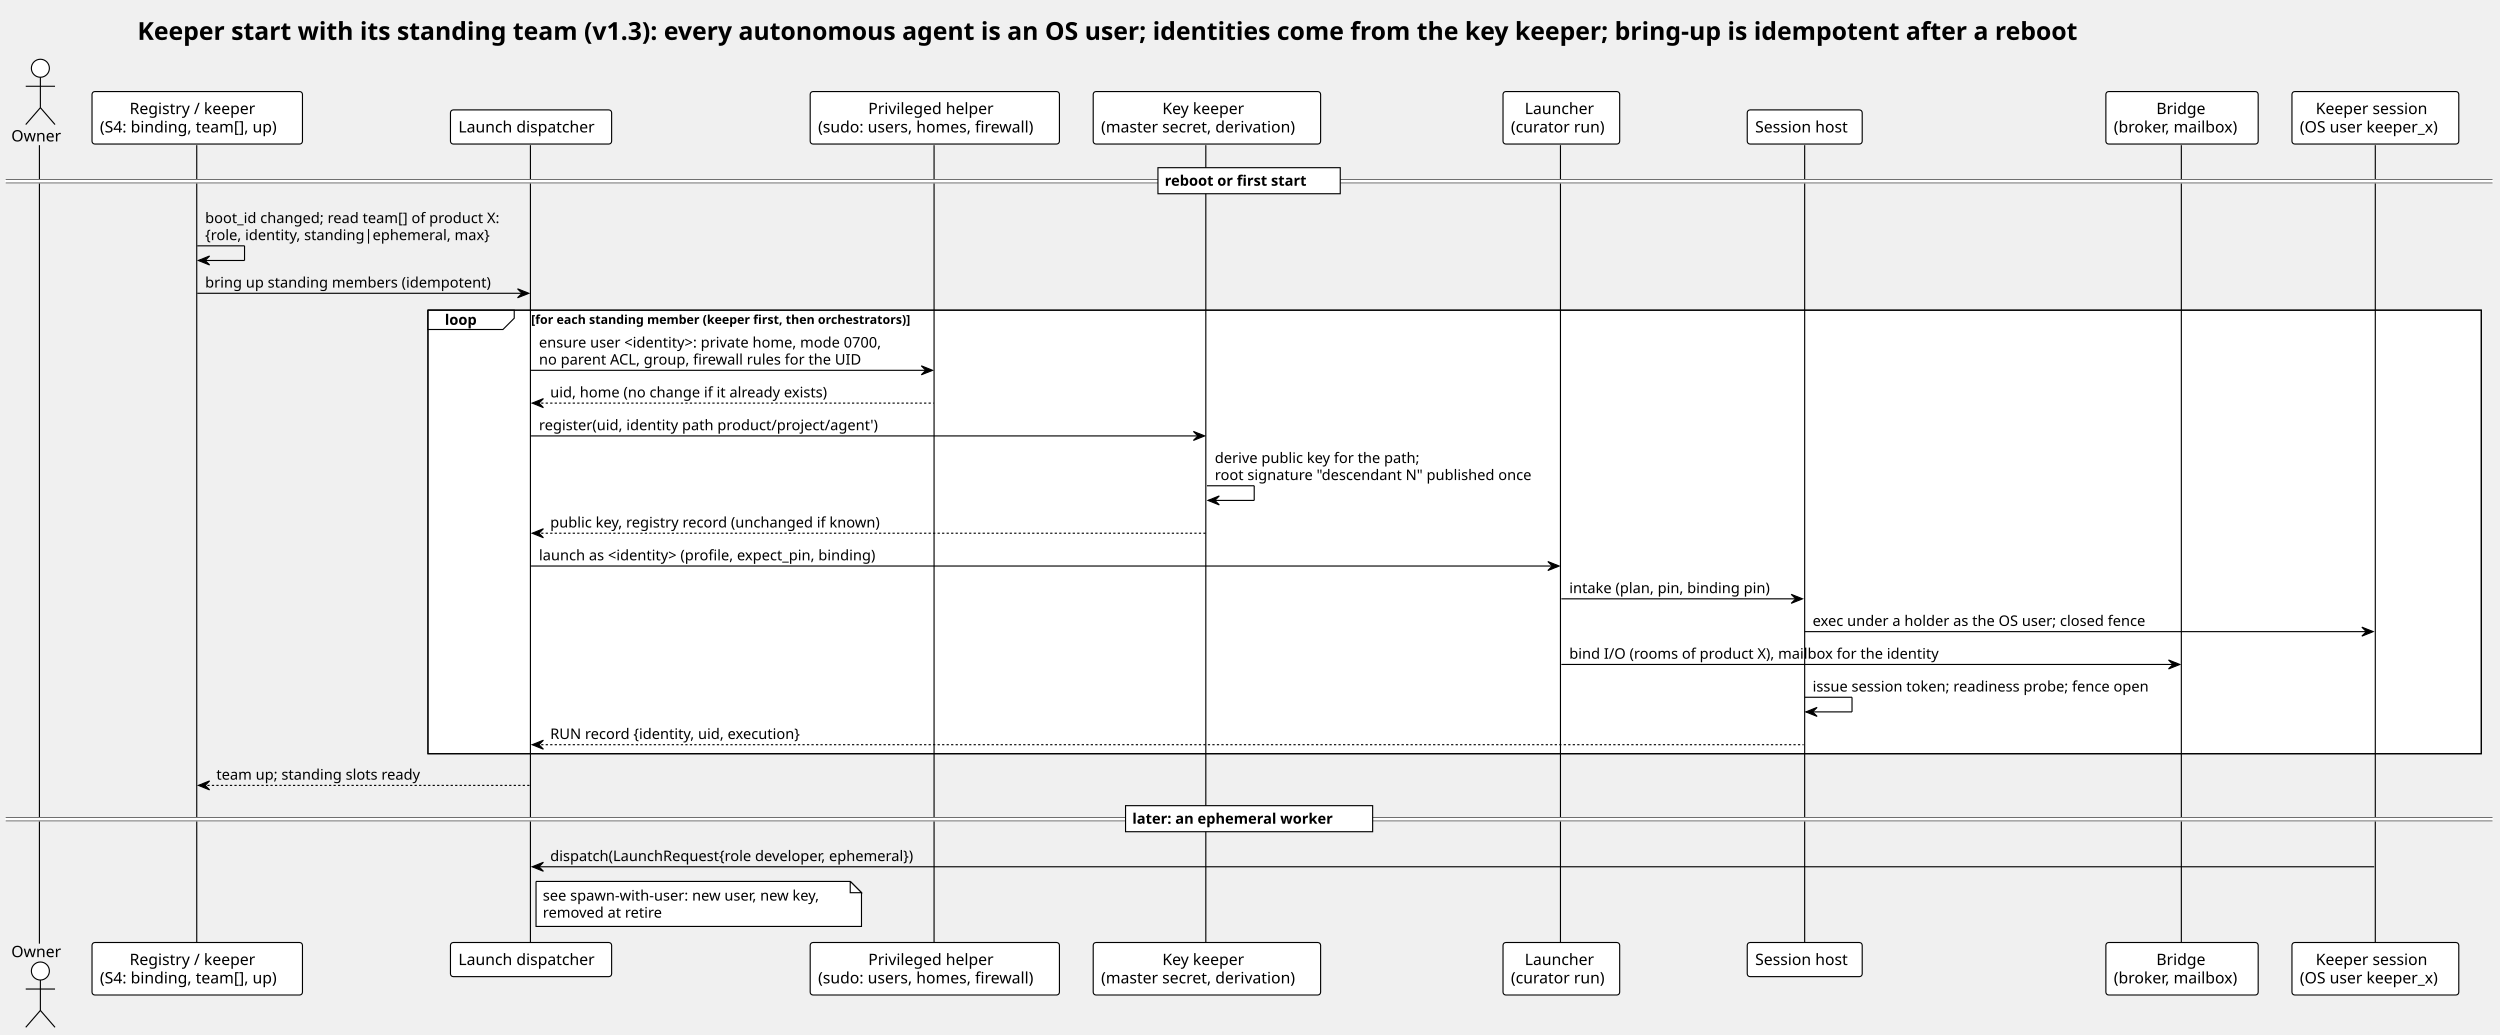
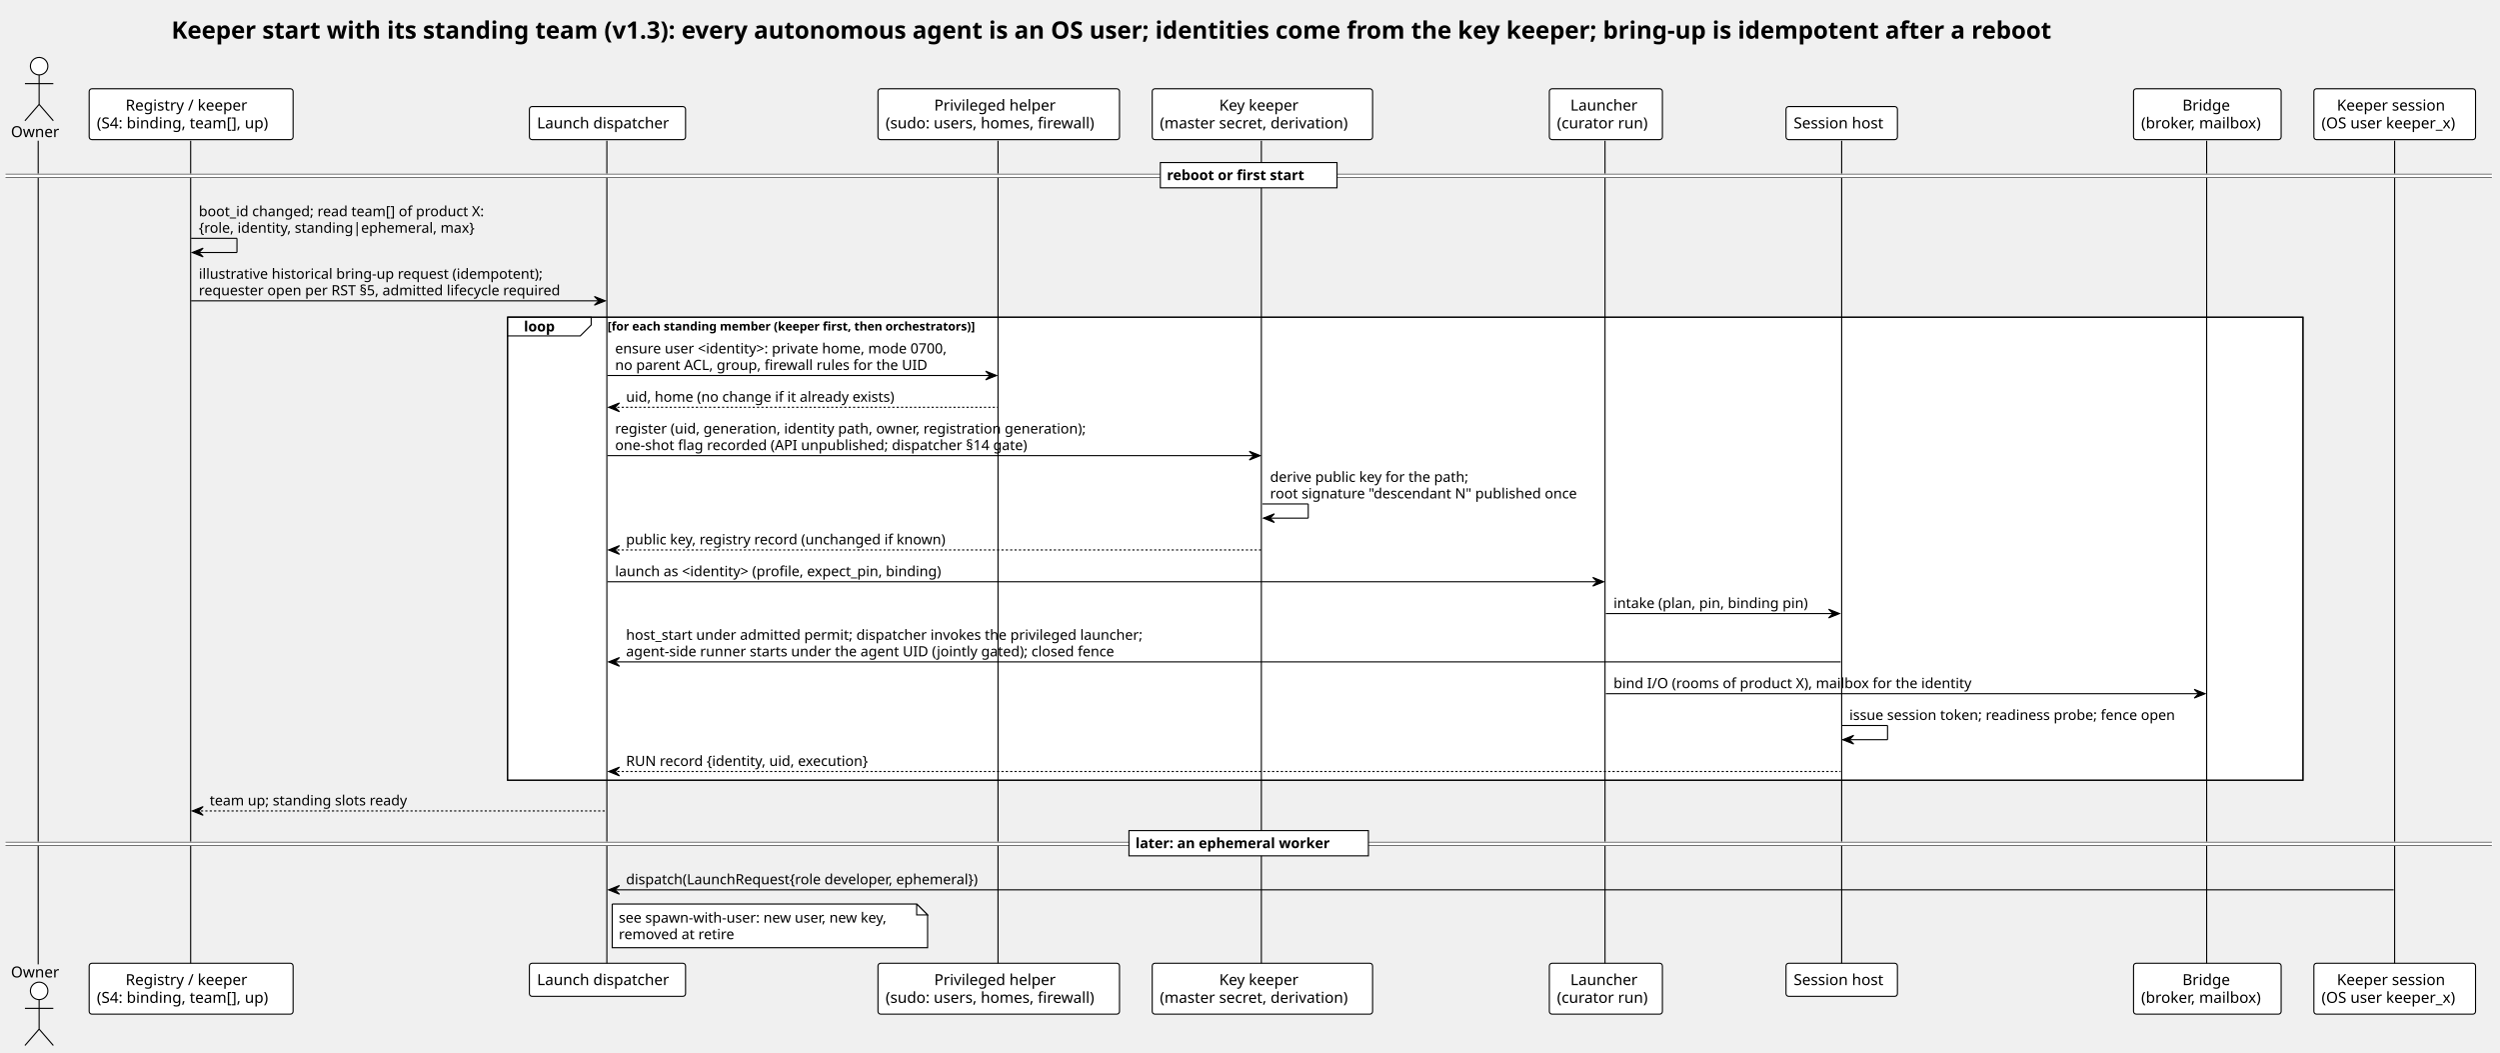
- <svg xmlns="http://www.w3.org/2000/svg" contentStyleType="text/css" data-diagram-type="SEQUENCE" height="919px" preserveAspectRatio="none" style="width:2220px;height:919px;background:#FFFFFF;" version="1.1" viewBox="0 0 2220 919" width="2220px" zoomAndPan="magnify">
+ <svg xmlns="http://www.w3.org/2000/svg" contentStyleType="text/css" data-diagram-type="SEQUENCE" height="964px" preserveAspectRatio="none" style="width:2290px;height:964px;background:#FFFFFF;" version="1.1" viewBox="0 0 2290 964" width="2290px" zoomAndPan="magnify">
  <defs />
  <g>
-     <text fill="#000000" font-family="Verdana" font-size="22" font-weight="bold" lengthAdjust="spacing" textLength="1973.34" x="122.031" y="35.421">Keeper start with its standing team (v1.3): every autonomous agent is an OS user; identities come from the key keeper; bring-up is idempotent after a reboot</text>
-     <rect fill="#FFFFFF" height="393.859" style="stroke:#000000;stroke-width:1;" width="1823.388" x="380.014" y="275.438" />
-     <g>
-       <rect fill="#000000" fill-opacity="0" height="709.055" width="8" x="31.856" y="128.906" />
-       <line style="stroke:#000000;stroke-width:1;" x1="35" x2="35" y1="128.906" y2="837.961" />
-     </g>
-     <g>
-       <rect fill="#000000" fill-opacity="0" height="709.055" width="8" x="171.149" y="128.906" />
-       <line style="stroke:#000000;stroke-width:1;" x1="174.712" x2="174.712" y1="128.906" y2="837.961" />
-     </g>
-     <g>
-       <rect fill="#000000" fill-opacity="0" height="709.055" width="8" x="467.569" y="128.906" />
-       <line style="stroke:#000000;stroke-width:1;" x1="471.014" x2="471.014" y1="128.906" y2="837.961" />
-     </g>
-     <g>
-       <rect fill="#000000" fill-opacity="0" height="709.055" width="8" x="826.109" y="128.906" />
-       <line style="stroke:#000000;stroke-width:1;" x1="829.449" x2="829.449" y1="128.906" y2="837.961" />
-     </g>
-     <g>
-       <rect fill="#000000" fill-opacity="0" height="709.055" width="8" x="1067.736" y="128.906" />
-       <line style="stroke:#000000;stroke-width:1;" x1="1070.77" x2="1070.77" y1="128.906" y2="837.961" />
-     </g>
-     <g>
-       <rect fill="#000000" fill-opacity="0" height="709.055" width="8" x="1382.482" y="128.906" />
-       <line style="stroke:#000000;stroke-width:1;" x1="1385.686" x2="1385.686" y1="128.906" y2="837.961" />
-     </g>
-     <g>
-       <rect fill="#000000" fill-opacity="0" height="709.055" width="8" x="1598.594" y="128.906" />
-       <line style="stroke:#000000;stroke-width:1;" x1="1602.55" x2="1602.55" y1="128.906" y2="837.961" />
-     </g>
-     <g>
-       <rect fill="#000000" fill-opacity="0" height="709.055" width="8" x="1933.639" y="128.906" />
-       <line style="stroke:#000000;stroke-width:1;" x1="1937.018" x2="1937.018" y1="128.906" y2="837.961" />
-     </g>
-     <g>
-       <rect fill="#000000" fill-opacity="0" height="709.055" width="8" x="2105.331" y="128.906" />
-       <line style="stroke:#000000;stroke-width:1;" x1="2109.26" x2="2109.26" y1="128.906" y2="837.961" />
+     <text fill="#000000" font-family="Verdana" font-size="22" font-weight="bold" lengthAdjust="spacing" textLength="1973.34" x="157.077" y="35.421">Keeper start with its standing team (v1.3): every autonomous agent is an OS user; identities come from the key keeper; bring-up is idempotent after a reboot</text>
+     <rect fill="#FFFFFF" height="424.125" style="stroke:#000000;stroke-width:1;" width="1645.247" x="465.106" y="290.57" />
+     <g>
+       <rect fill="#000000" fill-opacity="0" height="754.453" width="8" x="31.856" y="128.906" />
+       <line style="stroke:#000000;stroke-width:1;" x1="35" x2="35" y1="128.906" y2="883.359" />
+     </g>
+     <g>
+       <rect fill="#000000" fill-opacity="0" height="754.453" width="8" x="171.149" y="128.906" />
+       <line style="stroke:#000000;stroke-width:1;" x1="174.712" x2="174.712" y1="128.906" y2="883.359" />
+     </g>
+     <g>
+       <rect fill="#000000" fill-opacity="0" height="754.453" width="8" x="552.662" y="128.906" />
+       <line style="stroke:#000000;stroke-width:1;" x1="556.106" x2="556.106" y1="128.906" y2="883.359" />
+     </g>
+     <g>
+       <rect fill="#000000" fill-opacity="0" height="754.453" width="8" x="911.202" y="128.906" />
+       <line style="stroke:#000000;stroke-width:1;" x1="914.542" x2="914.542" y1="128.906" y2="883.359" />
+     </g>
+     <g>
+       <rect fill="#000000" fill-opacity="0" height="754.453" width="8" x="1152.829" y="128.906" />
+       <line style="stroke:#000000;stroke-width:1;" x1="1155.862" x2="1155.862" y1="128.906" y2="883.359" />
+     </g>
+     <g>
+       <rect fill="#000000" fill-opacity="0" height="754.453" width="8" x="1467.575" y="128.906" />
+       <line style="stroke:#000000;stroke-width:1;" x1="1470.779" x2="1470.779" y1="128.906" y2="883.359" />
+     </g>
+     <g>
+       <rect fill="#000000" fill-opacity="0" height="754.453" width="8" x="1683.687" y="128.906" />
+       <line style="stroke:#000000;stroke-width:1;" x1="1687.643" x2="1687.643" y1="128.906" y2="883.359" />
+     </g>
+     <g>
+       <rect fill="#000000" fill-opacity="0" height="754.453" width="8" x="2018.732" y="128.906" />
+       <line style="stroke:#000000;stroke-width:1;" x1="2022.111" x2="2022.111" y1="128.906" y2="883.359" />
+     </g>
+     <g>
+       <rect fill="#000000" fill-opacity="0" height="754.453" width="8" x="2190.424" y="128.906" />
+       <line style="stroke:#000000;stroke-width:1;" x1="2194.353" x2="2194.353" y1="128.906" y2="883.359" />
    </g>
    <g class="participant participant-head" data-participant="OW">
      <text fill="#000000" font-family="Verdana" font-size="14" lengthAdjust="spacing" textLength="45.712" x="10" y="125.605">Owner</text>
      <ellipse cx="35.856" cy="60.609" fill="#FFFFFF" rx="8" ry="8" style="stroke:#000000;stroke-width:1;" />
      <path d="M35.856,68.609 L35.856,95.609 M22.856,76.609 L48.856,76.609 M35.856,95.609 L22.856,110.609 M35.856,95.609 L48.856,110.609" fill="none" style="stroke:#000000;stroke-width:1;" />
    </g>
    <g class="participant participant-tail" data-participant="OW">
-       <text fill="#000000" font-family="Verdana" font-size="14" lengthAdjust="spacing" textLength="45.712" x="10" y="849.956">Owner</text>
-       <ellipse cx="35.856" cy="862.258" fill="#FFFFFF" rx="8" ry="8" style="stroke:#000000;stroke-width:1;" />
-       <path d="M35.856,870.258 L35.856,897.258 M22.856,878.258 L48.856,878.258 M35.856,897.258 L22.856,912.258 M35.856,897.258 L48.856,912.258" fill="none" style="stroke:#000000;stroke-width:1;" />
+       <text fill="#000000" font-family="Verdana" font-size="14" lengthAdjust="spacing" textLength="45.712" x="10" y="895.355">Owner</text>
+       <ellipse cx="35.856" cy="907.656" fill="#FFFFFF" rx="8" ry="8" style="stroke:#000000;stroke-width:1;" />
+       <path d="M35.856,915.656 L35.856,942.656 M22.856,923.656 L48.856,923.656 M35.856,942.656 L22.856,957.656 M35.856,942.656 L48.856,957.656" fill="none" style="stroke:#000000;stroke-width:1;" />
    </g>
    <g class="participant participant-head" data-participant="Reg">
      <rect fill="#FFFFFF" height="46.594" rx="2.5" ry="2.5" style="stroke:#000000;stroke-width:1;" width="186.874" x="81.712" y="81.312" />
      <text fill="#000000" font-family="Verdana" font-size="14" lengthAdjust="spacing" textLength="120.148" x="115.075" y="101.308">Registry / keeper</text>
      <text fill="#000000" font-family="Verdana" font-size="14" lengthAdjust="spacing" textLength="172.874" x="88.712" y="117.605">(S4: binding, team[], up)</text>
    </g>
    <g class="participant participant-tail" data-participant="Reg">
-       <rect fill="#FFFFFF" height="46.594" rx="2.5" ry="2.5" style="stroke:#000000;stroke-width:1;" width="186.874" x="81.712" y="836.961" />
-       <text fill="#000000" font-family="Verdana" font-size="14" lengthAdjust="spacing" textLength="120.148" x="115.075" y="856.956">Registry / keeper</text>
-       <text fill="#000000" font-family="Verdana" font-size="14" lengthAdjust="spacing" textLength="172.874" x="88.712" y="873.253">(S4: binding, team[], up)</text>
+       <rect fill="#FFFFFF" height="46.594" rx="2.5" ry="2.5" style="stroke:#000000;stroke-width:1;" width="186.874" x="81.712" y="882.359" />
+       <text fill="#000000" font-family="Verdana" font-size="14" lengthAdjust="spacing" textLength="120.148" x="115.075" y="902.355">Registry / keeper</text>
+       <text fill="#000000" font-family="Verdana" font-size="14" lengthAdjust="spacing" textLength="172.874" x="88.712" y="918.651">(S4: binding, team[], up)</text>
    </g>
    <g class="participant participant-head" data-participant="D">
-       <rect fill="#FFFFFF" height="30.297" rx="2.5" ry="2.5" style="stroke:#000000;stroke-width:1;" width="143.11" x="400.014" y="97.609" />
-       <text fill="#000000" font-family="Verdana" font-size="14" lengthAdjust="spacing" textLength="129.11" x="407.014" y="117.605">Launch dispatcher</text>
+       <rect fill="#FFFFFF" height="30.297" rx="2.5" ry="2.5" style="stroke:#000000;stroke-width:1;" width="143.11" x="485.106" y="97.609" />
+       <text fill="#000000" font-family="Verdana" font-size="14" lengthAdjust="spacing" textLength="129.11" x="492.106" y="117.605">Launch dispatcher</text>
    </g>
    <g class="participant participant-tail" data-participant="D">
-       <rect fill="#FFFFFF" height="30.297" rx="2.5" ry="2.5" style="stroke:#000000;stroke-width:1;" width="143.11" x="400.014" y="836.961" />
-       <text fill="#000000" font-family="Verdana" font-size="14" lengthAdjust="spacing" textLength="129.11" x="407.014" y="856.956">Launch dispatcher</text>
+       <rect fill="#FFFFFF" height="30.297" rx="2.5" ry="2.5" style="stroke:#000000;stroke-width:1;" width="143.11" x="485.106" y="882.359" />
+       <text fill="#000000" font-family="Verdana" font-size="14" lengthAdjust="spacing" textLength="129.11" x="492.106" y="902.355">Launch dispatcher</text>
    </g>
    <g class="participant participant-head" data-participant="PH">
-       <rect fill="#FFFFFF" height="46.594" rx="2.5" ry="2.5" style="stroke:#000000;stroke-width:1;" width="221.32" x="719.449" y="81.312" />
-       <text fill="#000000" font-family="Verdana" font-size="14" lengthAdjust="spacing" textLength="118.234" x="770.992" y="101.308">Privileged helper</text>
-       <text fill="#000000" font-family="Verdana" font-size="14" lengthAdjust="spacing" textLength="207.32" x="726.449" y="117.605">(sudo: users, homes, firewall)</text>
+       <rect fill="#FFFFFF" height="46.594" rx="2.5" ry="2.5" style="stroke:#000000;stroke-width:1;" width="221.32" x="804.542" y="81.312" />
+       <text fill="#000000" font-family="Verdana" font-size="14" lengthAdjust="spacing" textLength="118.234" x="856.085" y="101.308">Privileged helper</text>
+       <text fill="#000000" font-family="Verdana" font-size="14" lengthAdjust="spacing" textLength="207.32" x="811.542" y="117.605">(sudo: users, homes, firewall)</text>
    </g>
    <g class="participant participant-tail" data-participant="PH">
-       <rect fill="#FFFFFF" height="46.594" rx="2.5" ry="2.5" style="stroke:#000000;stroke-width:1;" width="221.32" x="719.449" y="836.961" />
-       <text fill="#000000" font-family="Verdana" font-size="14" lengthAdjust="spacing" textLength="118.234" x="770.992" y="856.956">Privileged helper</text>
-       <text fill="#000000" font-family="Verdana" font-size="14" lengthAdjust="spacing" textLength="207.32" x="726.449" y="873.253">(sudo: users, homes, firewall)</text>
+       <rect fill="#FFFFFF" height="46.594" rx="2.5" ry="2.5" style="stroke:#000000;stroke-width:1;" width="221.32" x="804.542" y="882.359" />
+       <text fill="#000000" font-family="Verdana" font-size="14" lengthAdjust="spacing" textLength="118.234" x="856.085" y="902.355">Privileged helper</text>
+       <text fill="#000000" font-family="Verdana" font-size="14" lengthAdjust="spacing" textLength="207.32" x="811.542" y="918.651">(sudo: users, homes, firewall)</text>
    </g>
    <g class="participant participant-head" data-participant="KK">
-       <rect fill="#FFFFFF" height="46.594" rx="2.5" ry="2.5" style="stroke:#000000;stroke-width:1;" width="201.934" x="970.769" y="81.312" />
-       <text fill="#000000" font-family="Verdana" font-size="14" lengthAdjust="spacing" textLength="79.119" x="1032.177" y="101.308">Key keeper</text>
-       <text fill="#000000" font-family="Verdana" font-size="14" lengthAdjust="spacing" textLength="187.934" x="977.769" y="117.605">(master secret, derivation)</text>
+       <rect fill="#FFFFFF" height="46.594" rx="2.5" ry="2.5" style="stroke:#000000;stroke-width:1;" width="201.934" x="1055.862" y="81.312" />
+       <text fill="#000000" font-family="Verdana" font-size="14" lengthAdjust="spacing" textLength="79.119" x="1117.27" y="101.308">Key keeper</text>
+       <text fill="#000000" font-family="Verdana" font-size="14" lengthAdjust="spacing" textLength="187.934" x="1062.862" y="117.605">(master secret, derivation)</text>
    </g>
    <g class="participant participant-tail" data-participant="KK">
-       <rect fill="#FFFFFF" height="46.594" rx="2.5" ry="2.5" style="stroke:#000000;stroke-width:1;" width="201.934" x="970.769" y="836.961" />
-       <text fill="#000000" font-family="Verdana" font-size="14" lengthAdjust="spacing" textLength="79.119" x="1032.177" y="856.956">Key keeper</text>
-       <text fill="#000000" font-family="Verdana" font-size="14" lengthAdjust="spacing" textLength="187.934" x="977.769" y="873.253">(master secret, derivation)</text>
+       <rect fill="#FFFFFF" height="46.594" rx="2.5" ry="2.5" style="stroke:#000000;stroke-width:1;" width="201.934" x="1055.862" y="882.359" />
+       <text fill="#000000" font-family="Verdana" font-size="14" lengthAdjust="spacing" textLength="79.119" x="1117.27" y="902.355">Key keeper</text>
+       <text fill="#000000" font-family="Verdana" font-size="14" lengthAdjust="spacing" textLength="187.934" x="1062.862" y="918.651">(master secret, derivation)</text>
    </g>
    <g class="participant participant-head" data-participant="L">
-       <rect fill="#FFFFFF" height="46.594" rx="2.5" ry="2.5" style="stroke:#000000;stroke-width:1;" width="103.592" x="1334.686" y="81.312" />
-       <text fill="#000000" font-family="Verdana" font-size="14" lengthAdjust="spacing" textLength="65.064" x="1353.95" y="101.308">Launcher</text>
-       <text fill="#000000" font-family="Verdana" font-size="14" lengthAdjust="spacing" textLength="89.592" x="1341.686" y="117.605">(curator run)</text>
+       <rect fill="#FFFFFF" height="46.594" rx="2.5" ry="2.5" style="stroke:#000000;stroke-width:1;" width="103.592" x="1419.779" y="81.312" />
+       <text fill="#000000" font-family="Verdana" font-size="14" lengthAdjust="spacing" textLength="65.064" x="1439.043" y="101.308">Launcher</text>
+       <text fill="#000000" font-family="Verdana" font-size="14" lengthAdjust="spacing" textLength="89.592" x="1426.779" y="117.605">(curator run)</text>
    </g>
    <g class="participant participant-tail" data-participant="L">
-       <rect fill="#FFFFFF" height="46.594" rx="2.5" ry="2.5" style="stroke:#000000;stroke-width:1;" width="103.592" x="1334.686" y="836.961" />
-       <text fill="#000000" font-family="Verdana" font-size="14" lengthAdjust="spacing" textLength="65.064" x="1353.95" y="856.956">Launcher</text>
-       <text fill="#000000" font-family="Verdana" font-size="14" lengthAdjust="spacing" textLength="89.592" x="1341.686" y="873.253">(curator run)</text>
+       <rect fill="#FFFFFF" height="46.594" rx="2.5" ry="2.5" style="stroke:#000000;stroke-width:1;" width="103.592" x="1419.779" y="882.359" />
+       <text fill="#000000" font-family="Verdana" font-size="14" lengthAdjust="spacing" textLength="65.064" x="1439.043" y="902.355">Launcher</text>
+       <text fill="#000000" font-family="Verdana" font-size="14" lengthAdjust="spacing" textLength="89.592" x="1426.779" y="918.651">(curator run)</text>
    </g>
    <g class="participant participant-head" data-participant="SH">
-       <rect fill="#FFFFFF" height="30.297" rx="2.5" ry="2.5" style="stroke:#000000;stroke-width:1;" width="102.088" x="1551.55" y="97.609" />
-       <text fill="#000000" font-family="Verdana" font-size="14" lengthAdjust="spacing" textLength="88.088" x="1558.55" y="117.605">Session host</text>
+       <rect fill="#FFFFFF" height="30.297" rx="2.5" ry="2.5" style="stroke:#000000;stroke-width:1;" width="102.088" x="1636.643" y="97.609" />
+       <text fill="#000000" font-family="Verdana" font-size="14" lengthAdjust="spacing" textLength="88.088" x="1643.643" y="117.605">Session host</text>
    </g>
    <g class="participant participant-tail" data-participant="SH">
-       <rect fill="#FFFFFF" height="30.297" rx="2.5" ry="2.5" style="stroke:#000000;stroke-width:1;" width="102.088" x="1551.55" y="836.961" />
-       <text fill="#000000" font-family="Verdana" font-size="14" lengthAdjust="spacing" textLength="88.088" x="1558.55" y="856.956">Session host</text>
+       <rect fill="#FFFFFF" height="30.297" rx="2.5" ry="2.5" style="stroke:#000000;stroke-width:1;" width="102.088" x="1636.643" y="882.359" />
+       <text fill="#000000" font-family="Verdana" font-size="14" lengthAdjust="spacing" textLength="88.088" x="1643.643" y="902.355">Session host</text>
    </g>
    <g class="participant participant-head" data-participant="BR">
-       <rect fill="#FFFFFF" height="46.594" rx="2.5" ry="2.5" style="stroke:#000000;stroke-width:1;" width="135.242" x="1870.018" y="81.312" />
-       <text fill="#000000" font-family="Verdana" font-size="14" lengthAdjust="spacing" textLength="45.637" x="1914.821" y="101.308">Bridge</text>
-       <text fill="#000000" font-family="Verdana" font-size="14" lengthAdjust="spacing" textLength="121.242" x="1877.018" y="117.605">(broker, mailbox)</text>
+       <rect fill="#FFFFFF" height="46.594" rx="2.5" ry="2.5" style="stroke:#000000;stroke-width:1;" width="135.242" x="1955.111" y="81.312" />
+       <text fill="#000000" font-family="Verdana" font-size="14" lengthAdjust="spacing" textLength="45.637" x="1999.914" y="101.308">Bridge</text>
+       <text fill="#000000" font-family="Verdana" font-size="14" lengthAdjust="spacing" textLength="121.242" x="1962.111" y="117.605">(broker, mailbox)</text>
    </g>
    <g class="participant participant-tail" data-participant="BR">
-       <rect fill="#FFFFFF" height="46.594" rx="2.5" ry="2.5" style="stroke:#000000;stroke-width:1;" width="135.242" x="1870.018" y="836.961" />
-       <text fill="#000000" font-family="Verdana" font-size="14" lengthAdjust="spacing" textLength="45.637" x="1914.821" y="856.956">Bridge</text>
-       <text fill="#000000" font-family="Verdana" font-size="14" lengthAdjust="spacing" textLength="121.242" x="1877.018" y="873.253">(broker, mailbox)</text>
+       <rect fill="#FFFFFF" height="46.594" rx="2.5" ry="2.5" style="stroke:#000000;stroke-width:1;" width="135.242" x="1955.111" y="882.359" />
+       <text fill="#000000" font-family="Verdana" font-size="14" lengthAdjust="spacing" textLength="45.637" x="1999.914" y="902.355">Bridge</text>
+       <text fill="#000000" font-family="Verdana" font-size="14" lengthAdjust="spacing" textLength="121.242" x="1962.111" y="918.651">(broker, mailbox)</text>
    </g>
    <g class="participant participant-head" data-participant="K">
-       <rect fill="#FFFFFF" height="46.594" rx="2.5" ry="2.5" style="stroke:#000000;stroke-width:1;" width="148.142" x="2035.26" y="81.312" />
-       <text fill="#000000" font-family="Verdana" font-size="14" lengthAdjust="spacing" textLength="105.936" x="2056.363" y="101.308">Keeper session</text>
-       <text fill="#000000" font-family="Verdana" font-size="14" lengthAdjust="spacing" textLength="134.142" x="2042.26" y="117.605">(OS user keeper_x)</text>
+       <rect fill="#FFFFFF" height="46.594" rx="2.5" ry="2.5" style="stroke:#000000;stroke-width:1;" width="148.142" x="2120.353" y="81.312" />
+       <text fill="#000000" font-family="Verdana" font-size="14" lengthAdjust="spacing" textLength="105.936" x="2141.456" y="101.308">Keeper session</text>
+       <text fill="#000000" font-family="Verdana" font-size="14" lengthAdjust="spacing" textLength="134.142" x="2127.353" y="117.605">(OS user keeper_x)</text>
    </g>
    <g class="participant participant-tail" data-participant="K">
-       <rect fill="#FFFFFF" height="46.594" rx="2.5" ry="2.5" style="stroke:#000000;stroke-width:1;" width="148.142" x="2035.26" y="836.961" />
-       <text fill="#000000" font-family="Verdana" font-size="14" lengthAdjust="spacing" textLength="105.936" x="2056.363" y="856.956">Keeper session</text>
-       <text fill="#000000" font-family="Verdana" font-size="14" lengthAdjust="spacing" textLength="134.142" x="2042.26" y="873.253">(OS user keeper_x)</text>
-     </g>
-     <rect fill="#FFFFFF" height="3" style="stroke:#FFFFFF;stroke-width:1;" width="2208.402" x="5" y="159.473" />
-     <line style="stroke:#000000;stroke-width:0.5;" x1="5" x2="2213.402" y1="159.473" y2="159.473" />
-     <line style="stroke:#000000;stroke-width:0.5;" x1="5" x2="2213.402" y1="162.473" y2="162.473" />
-     <rect fill="#FFFFFF" height="23.133" style="stroke:#000000;stroke-width:1;" width="161.881" x="1028.26" y="148.906" />
-     <text fill="#000000" font-family="Verdana" font-size="13" font-weight="bold" lengthAdjust="spacing" textLength="143.356" x="1034.26" y="164.973">reboot or first start</text>
+       <rect fill="#FFFFFF" height="46.594" rx="2.5" ry="2.5" style="stroke:#000000;stroke-width:1;" width="148.142" x="2120.353" y="882.359" />
+       <text fill="#000000" font-family="Verdana" font-size="14" lengthAdjust="spacing" textLength="105.936" x="2141.456" y="902.355">Keeper session</text>
+       <text fill="#000000" font-family="Verdana" font-size="14" lengthAdjust="spacing" textLength="134.142" x="2127.353" y="918.651">(OS user keeper_x)</text>
+     </g>
+     <rect fill="#FFFFFF" height="3" style="stroke:#FFFFFF;stroke-width:1;" width="2278.495" x="5" y="159.473" />
+     <line style="stroke:#000000;stroke-width:0.5;" x1="5" x2="2283.495" y1="159.473" y2="159.473" />
+     <line style="stroke:#000000;stroke-width:0.5;" x1="5" x2="2283.495" y1="162.473" y2="162.473" />
+     <rect fill="#FFFFFF" height="23.133" style="stroke:#000000;stroke-width:1;" width="161.881" x="1063.307" y="148.906" />
+     <text fill="#000000" font-family="Verdana" font-size="13" font-weight="bold" lengthAdjust="spacing" textLength="143.356" x="1069.307" y="164.973">reboot or first start</text>
    <g class="message" data-participant-1="Reg" data-participant-2="Reg">
      <line style="stroke:#000000;stroke-width:1;" x1="175.149" x2="217.149" y1="218.305" y2="218.305" />
      <line style="stroke:#000000;stroke-width:1;" x1="217.149" x2="217.149" y1="218.305" y2="231.305" />
      <line style="stroke:#000000;stroke-width:1;" x1="176.149" x2="217.149" y1="231.305" y2="231.305" />
      <polygon fill="#000000" points="186.149,227.305,176.149,231.305,186.149,235.305,182.149,231.305" style="stroke:#000000;stroke-width:1;" />
      <text fill="#000000" font-family="Verdana" font-size="13" lengthAdjust="spacing" textLength="282.42" x="182.149" y="198.106">boot_id changed; read team[] of product X:</text>
      <text fill="#000000" font-family="Verdana" font-size="13" lengthAdjust="spacing" textLength="275.05" x="182.149" y="213.239">{role, identity, standing|ephemeral, max}</text>
    </g>
    <g class="message" data-participant-1="Reg" data-participant-2="D">
-       <polygon fill="#000000" points="459.569,256.438,469.569,260.438,459.569,264.438,463.569,260.438" style="stroke:#000000;stroke-width:1;" />
-       <line style="stroke:#000000;stroke-width:1;" x1="175.149" x2="465.569" y1="260.438" y2="260.438" />
-       <text fill="#000000" font-family="Verdana" font-size="13" lengthAdjust="spacing" textLength="270.15" x="182.149" y="255.372">bring up standing members (idempotent)</text>
-     </g>
-     <path d="M380.014,275.438 L456.638,275.438 L456.638,282.57 L446.638,292.57 L380.014,292.57 L380.014,275.438" fill="#FFFFFF" style="stroke:#000000;stroke-width:1;" />
-     <rect fill="none" height="393.859" style="stroke:#000000;stroke-width:1;" width="1823.388" x="380.014" y="275.438" />
-     <text fill="#000000" font-family="Verdana" font-size="13" font-weight="bold" lengthAdjust="spacing" textLength="31.624" x="395.014" y="288.504">loop</text>
-     <text fill="#000000" font-family="Verdana" font-size="11" font-weight="bold" lengthAdjust="spacing" textLength="385.048" x="471.638" y="287.648">[for each standing member (keeper first, then orchestrators)]</text>
+       <polygon fill="#000000" points="544.662,271.57,554.662,275.57,544.662,279.57,548.662,275.57" style="stroke:#000000;stroke-width:1;" />
+       <line style="stroke:#000000;stroke-width:1;" x1="175.149" x2="550.662" y1="275.57" y2="275.57" />
+       <text fill="#000000" font-family="Verdana" font-size="13" lengthAdjust="spacing" textLength="338.812" x="182.149" y="255.372">illustrative historical bring-up request (idempotent);</text>
+       <text fill="#000000" font-family="Verdana" font-size="13" lengthAdjust="spacing" textLength="357.513" x="182.149" y="270.504">requester open per RST §5, admitted lifecycle required</text>
+     </g>
+     <path d="M465.106,290.57 L541.731,290.57 L541.731,297.703 L531.731,307.703 L465.106,307.703 L465.106,290.57" fill="#FFFFFF" style="stroke:#000000;stroke-width:1;" />
+     <rect fill="none" height="424.125" style="stroke:#000000;stroke-width:1;" width="1645.247" x="465.106" y="290.57" />
+     <text fill="#000000" font-family="Verdana" font-size="13" font-weight="bold" lengthAdjust="spacing" textLength="31.624" x="480.106" y="303.637">loop</text>
+     <text fill="#000000" font-family="Verdana" font-size="11" font-weight="bold" lengthAdjust="spacing" textLength="385.048" x="556.731" y="302.781">[for each standing member (keeper first, then orchestrators)]</text>
    <g class="message" data-participant-1="D" data-participant-2="PH">
-       <polygon fill="#000000" points="818.109,324.836,828.109,328.836,818.109,332.836,822.109,328.836" style="stroke:#000000;stroke-width:1;" />
-       <line style="stroke:#000000;stroke-width:1;" x1="471.569" x2="824.109" y1="328.836" y2="328.836" />
-       <text fill="#000000" font-family="Verdana" font-size="13" lengthAdjust="spacing" textLength="334.541" x="478.569" y="308.637">ensure user &lt;identity&gt;: private home, mode 0700,</text>
-       <text fill="#000000" font-family="Verdana" font-size="13" lengthAdjust="spacing" textLength="305.557" x="478.569" y="323.77">no parent ACL, group, firewall rules for the UID</text>
+       <polygon fill="#000000" points="903.202,339.969,913.202,343.969,903.202,347.969,907.202,343.969" style="stroke:#000000;stroke-width:1;" />
+       <line style="stroke:#000000;stroke-width:1;" x1="556.662" x2="909.202" y1="343.969" y2="343.969" />
+       <text fill="#000000" font-family="Verdana" font-size="13" lengthAdjust="spacing" textLength="334.541" x="563.662" y="323.77">ensure user &lt;identity&gt;: private home, mode 0700,</text>
+       <text fill="#000000" font-family="Verdana" font-size="13" lengthAdjust="spacing" textLength="305.557" x="563.662" y="338.903">no parent ACL, group, firewall rules for the UID</text>
    </g>
    <g class="message" data-participant-1="PH" data-participant-2="D">
-       <polygon fill="#000000" points="482.569,353.969,472.569,357.969,482.569,361.969,478.569,357.969" style="stroke:#000000;stroke-width:1;" />
-       <line style="stroke:#000000;stroke-width:1;stroke-dasharray:2,2;" x1="476.569" x2="829.109" y1="357.969" y2="357.969" />
-       <text fill="#000000" font-family="Verdana" font-size="13" lengthAdjust="spacing" textLength="267.871" x="488.569" y="352.903">uid, home (no change if it already exists)</text>
+       <polygon fill="#000000" points="567.662,369.102,557.662,373.102,567.662,377.102,563.662,373.102" style="stroke:#000000;stroke-width:1;" />
+       <line style="stroke:#000000;stroke-width:1;stroke-dasharray:2,2;" x1="561.662" x2="914.202" y1="373.102" y2="373.102" />
+       <text fill="#000000" font-family="Verdana" font-size="13" lengthAdjust="spacing" textLength="267.871" x="573.662" y="368.036">uid, home (no change if it already exists)</text>
    </g>
    <g class="message" data-participant-1="D" data-participant-2="KK">
-       <polygon fill="#000000" points="1059.736,383.102,1069.736,387.102,1059.736,391.102,1063.736,387.102" style="stroke:#000000;stroke-width:1;" />
-       <line style="stroke:#000000;stroke-width:1;" x1="471.569" x2="1065.736" y1="387.102" y2="387.102" />
-       <text fill="#000000" font-family="Verdana" font-size="13" lengthAdjust="spacing" textLength="321.928" x="478.569" y="382.036">register(uid, identity path product/project/agent')</text>
+       <polygon fill="#000000" points="1144.829,413.367,1154.829,417.367,1144.829,421.367,1148.829,417.367" style="stroke:#000000;stroke-width:1;" />
+       <line style="stroke:#000000;stroke-width:1;" x1="556.662" x2="1150.829" y1="417.367" y2="417.367" />
+       <text fill="#000000" font-family="Verdana" font-size="13" lengthAdjust="spacing" textLength="466.515" x="563.662" y="397.168">register (uid, generation, identity path, owner, registration generation);</text>
+       <text fill="#000000" font-family="Verdana" font-size="13" lengthAdjust="spacing" textLength="404.403" x="563.662" y="412.301">one-shot flag recorded (API unpublished; dispatcher §14 gate)</text>
    </g>
    <g class="message" data-participant-1="KK" data-participant-2="KK">
-       <line style="stroke:#000000;stroke-width:1;" x1="1071.736" x2="1113.736" y1="431.367" y2="431.367" />
-       <line style="stroke:#000000;stroke-width:1;" x1="1113.736" x2="1113.736" y1="431.367" y2="444.367" />
-       <line style="stroke:#000000;stroke-width:1;" x1="1072.736" x2="1113.736" y1="444.367" y2="444.367" />
-       <polygon fill="#000000" points="1082.736,440.367,1072.736,444.367,1082.736,448.367,1078.736,444.367" style="stroke:#000000;stroke-width:1;" />
-       <text fill="#000000" font-family="Verdana" font-size="13" lengthAdjust="spacing" textLength="197.038" x="1078.736" y="411.168">derive public key for the path;</text>
-       <text fill="#000000" font-family="Verdana" font-size="13" lengthAdjust="spacing" textLength="300.746" x="1078.736" y="426.301">root signature "descendant N" published once</text>
+       <line style="stroke:#000000;stroke-width:1;" x1="1156.829" x2="1198.829" y1="461.633" y2="461.633" />
+       <line style="stroke:#000000;stroke-width:1;" x1="1198.829" x2="1198.829" y1="461.633" y2="474.633" />
+       <line style="stroke:#000000;stroke-width:1;" x1="1157.829" x2="1198.829" y1="474.633" y2="474.633" />
+       <polygon fill="#000000" points="1167.829,470.633,1157.829,474.633,1167.829,478.633,1163.829,474.633" style="stroke:#000000;stroke-width:1;" />
+       <text fill="#000000" font-family="Verdana" font-size="13" lengthAdjust="spacing" textLength="197.038" x="1163.829" y="441.434">derive public key for the path;</text>
+       <text fill="#000000" font-family="Verdana" font-size="13" lengthAdjust="spacing" textLength="300.746" x="1163.829" y="456.567">root signature "descendant N" published once</text>
    </g>
    <g class="message" data-participant-1="KK" data-participant-2="D">
-       <polygon fill="#000000" points="482.569,469.5,472.569,473.5,482.569,477.5,478.569,473.5" style="stroke:#000000;stroke-width:1;" />
-       <line style="stroke:#000000;stroke-width:1;stroke-dasharray:2,2;" x1="476.569" x2="1070.736" y1="473.5" y2="473.5" />
-       <text fill="#000000" font-family="Verdana" font-size="13" lengthAdjust="spacing" textLength="316.913" x="488.569" y="468.434">public key, registry record (unchanged if known)</text>
+       <polygon fill="#000000" points="567.662,499.766,557.662,503.766,567.662,507.766,563.662,503.766" style="stroke:#000000;stroke-width:1;" />
+       <line style="stroke:#000000;stroke-width:1;stroke-dasharray:2,2;" x1="561.662" x2="1155.829" y1="503.766" y2="503.766" />
+       <text fill="#000000" font-family="Verdana" font-size="13" lengthAdjust="spacing" textLength="316.913" x="573.662" y="498.7">public key, registry record (unchanged if known)</text>
    </g>
    <g class="message" data-participant-1="D" data-participant-2="L">
-       <polygon fill="#000000" points="1374.482,498.633,1384.482,502.633,1374.482,506.633,1378.482,502.633" style="stroke:#000000;stroke-width:1;" />
-       <line style="stroke:#000000;stroke-width:1;" x1="471.569" x2="1380.482" y1="502.633" y2="502.633" />
-       <text fill="#000000" font-family="Verdana" font-size="13" lengthAdjust="spacing" textLength="329.234" x="478.569" y="497.567">launch as &lt;identity&gt; (profile, expect_pin, binding)</text>
+       <polygon fill="#000000" points="1459.575,528.898,1469.575,532.898,1459.575,536.898,1463.575,532.898" style="stroke:#000000;stroke-width:1;" />
+       <line style="stroke:#000000;stroke-width:1;" x1="556.662" x2="1465.575" y1="532.898" y2="532.898" />
+       <text fill="#000000" font-family="Verdana" font-size="13" lengthAdjust="spacing" textLength="329.234" x="563.662" y="527.832">launch as &lt;identity&gt; (profile, expect_pin, binding)</text>
    </g>
    <g class="message" data-participant-1="L" data-participant-2="SH">
-       <polygon fill="#000000" points="1590.594,527.766,1600.594,531.766,1590.594,535.766,1594.594,531.766" style="stroke:#000000;stroke-width:1;" />
-       <line style="stroke:#000000;stroke-width:1;" x1="1386.482" x2="1596.594" y1="531.766" y2="531.766" />
-       <text fill="#000000" font-family="Verdana" font-size="13" lengthAdjust="spacing" textLength="192.112" x="1393.482" y="526.7">intake (plan, pin, binding pin)</text>
-     </g>
-     <g class="message" data-participant-1="SH" data-participant-2="K">
-       <polygon fill="#000000" points="2097.331,556.898,2107.331,560.898,2097.331,564.898,2101.331,560.898" style="stroke:#000000;stroke-width:1;" />
-       <line style="stroke:#000000;stroke-width:1;" x1="1602.594" x2="2103.331" y1="560.898" y2="560.898" />
-       <text fill="#000000" font-family="Verdana" font-size="13" lengthAdjust="spacing" textLength="320.455" x="1609.594" y="555.832">exec under a holder as the OS user; closed fence</text>
+       <polygon fill="#000000" points="1675.687,558.031,1685.687,562.031,1675.687,566.031,1679.687,562.031" style="stroke:#000000;stroke-width:1;" />
+       <line style="stroke:#000000;stroke-width:1;" x1="1471.575" x2="1681.687" y1="562.031" y2="562.031" />
+       <text fill="#000000" font-family="Verdana" font-size="13" lengthAdjust="spacing" textLength="192.112" x="1478.575" y="556.965">intake (plan, pin, binding pin)</text>
+     </g>
+     <g class="message" data-participant-1="SH" data-participant-2="D">
+       <polygon fill="#000000" points="567.662,602.297,557.662,606.297,567.662,610.297,563.662,606.297" style="stroke:#000000;stroke-width:1;" />
+       <line style="stroke:#000000;stroke-width:1;" x1="561.662" x2="1686.687" y1="606.297" y2="606.297" />
+       <text fill="#000000" font-family="Verdana" font-size="13" lengthAdjust="spacing" textLength="507.863" x="573.662" y="586.098">host_start under admitted permit; dispatcher invokes the privileged launcher;</text>
+       <text fill="#000000" font-family="Verdana" font-size="13" lengthAdjust="spacing" textLength="480.581" x="573.662" y="601.231">agent-side runner starts under the agent UID (jointly gated); closed fence</text>
    </g>
    <g class="message" data-participant-1="L" data-participant-2="BR">
-       <polygon fill="#000000" points="1925.639,586.031,1935.639,590.031,1925.639,594.031,1929.639,590.031" style="stroke:#000000;stroke-width:1;" />
-       <line style="stroke:#000000;stroke-width:1;" x1="1386.482" x2="1931.639" y1="590.031" y2="590.031" />
-       <text fill="#000000" font-family="Verdana" font-size="13" lengthAdjust="spacing" textLength="351.241" x="1393.482" y="584.965">bind I/O (rooms of product X), mailbox for the identity</text>
+       <polygon fill="#000000" points="2010.732,631.43,2020.732,635.43,2010.732,639.43,2014.732,635.43" style="stroke:#000000;stroke-width:1;" />
+       <line style="stroke:#000000;stroke-width:1;" x1="1471.575" x2="2016.732" y1="635.43" y2="635.43" />
+       <text fill="#000000" font-family="Verdana" font-size="13" lengthAdjust="spacing" textLength="351.241" x="1478.575" y="630.364">bind I/O (rooms of product X), mailbox for the identity</text>
    </g>
    <g class="message" data-participant-1="SH" data-participant-2="SH">
-       <line style="stroke:#000000;stroke-width:1;" x1="1602.594" x2="1644.594" y1="619.164" y2="619.164" />
-       <line style="stroke:#000000;stroke-width:1;" x1="1644.594" x2="1644.594" y1="619.164" y2="632.164" />
-       <line style="stroke:#000000;stroke-width:1;" x1="1603.594" x2="1644.594" y1="632.164" y2="632.164" />
-       <polygon fill="#000000" points="1613.594,628.164,1603.594,632.164,1613.594,636.164,1609.594,632.164" style="stroke:#000000;stroke-width:1;" />
-       <text fill="#000000" font-family="Verdana" font-size="13" lengthAdjust="spacing" textLength="321.045" x="1609.594" y="614.098">issue session token; readiness probe; fence open</text>
+       <line style="stroke:#000000;stroke-width:1;" x1="1687.687" x2="1729.687" y1="664.562" y2="664.562" />
+       <line style="stroke:#000000;stroke-width:1;" x1="1729.687" x2="1729.687" y1="664.562" y2="677.562" />
+       <line style="stroke:#000000;stroke-width:1;" x1="1688.687" x2="1729.687" y1="677.562" y2="677.562" />
+       <polygon fill="#000000" points="1698.687,673.562,1688.687,677.562,1698.687,681.562,1694.687,677.562" style="stroke:#000000;stroke-width:1;" />
+       <text fill="#000000" font-family="Verdana" font-size="13" lengthAdjust="spacing" textLength="321.045" x="1694.687" y="659.497">issue session token; readiness probe; fence open</text>
    </g>
    <g class="message" data-participant-1="SH" data-participant-2="D">
-       <polygon fill="#000000" points="482.569,657.297,472.569,661.297,482.569,665.297,478.569,661.297" style="stroke:#000000;stroke-width:1;" />
-       <line style="stroke:#000000;stroke-width:1;stroke-dasharray:2,2;" x1="476.569" x2="1601.594" y1="661.297" y2="661.297" />
-       <text fill="#000000" font-family="Verdana" font-size="13" lengthAdjust="spacing" textLength="245.331" x="488.569" y="656.231">RUN record {identity, uid, execution}</text>
+       <polygon fill="#000000" points="567.662,702.695,557.662,706.695,567.662,710.695,563.662,706.695" style="stroke:#000000;stroke-width:1;" />
+       <line style="stroke:#000000;stroke-width:1;stroke-dasharray:2,2;" x1="561.662" x2="1686.687" y1="706.695" y2="706.695" />
+       <text fill="#000000" font-family="Verdana" font-size="13" lengthAdjust="spacing" textLength="245.331" x="573.662" y="701.629">RUN record {identity, uid, execution}</text>
    </g>
    <g class="message" data-participant-1="D" data-participant-2="Reg">
-       <polygon fill="#000000" points="186.149,693.43,176.149,697.43,186.149,701.43,182.149,697.43" style="stroke:#000000;stroke-width:1;" />
-       <line style="stroke:#000000;stroke-width:1;stroke-dasharray:2,2;" x1="180.149" x2="470.569" y1="697.43" y2="697.43" />
-       <text fill="#000000" font-family="Verdana" font-size="13" lengthAdjust="spacing" textLength="195.019" x="192.149" y="692.364">team up; standing slots ready</text>
-     </g>
-     <rect fill="#FFFFFF" height="3" style="stroke:#FFFFFF;stroke-width:1;" width="2208.402" x="5" y="725.996" />
-     <line style="stroke:#000000;stroke-width:0.5;" x1="5" x2="2213.402" y1="725.996" y2="725.996" />
-     <line style="stroke:#000000;stroke-width:0.5;" x1="5" x2="2213.402" y1="728.996" y2="728.996" />
-     <rect fill="#FFFFFF" height="23.133" style="stroke:#000000;stroke-width:1;" width="219.423" x="999.49" y="715.43" />
-     <text fill="#000000" font-family="Verdana" font-size="13" font-weight="bold" lengthAdjust="spacing" textLength="200.897" x="1005.49" y="731.497">later: an ephemeral worker</text>
+       <polygon fill="#000000" points="186.149,738.828,176.149,742.828,186.149,746.828,182.149,742.828" style="stroke:#000000;stroke-width:1;" />
+       <line style="stroke:#000000;stroke-width:1;stroke-dasharray:2,2;" x1="180.149" x2="555.662" y1="742.828" y2="742.828" />
+       <text fill="#000000" font-family="Verdana" font-size="13" lengthAdjust="spacing" textLength="195.019" x="192.149" y="737.762">team up; standing slots ready</text>
+     </g>
+     <rect fill="#FFFFFF" height="3" style="stroke:#FFFFFF;stroke-width:1;" width="2278.495" x="5" y="771.394" />
+     <line style="stroke:#000000;stroke-width:0.5;" x1="5" x2="2283.495" y1="771.394" y2="771.394" />
+     <line style="stroke:#000000;stroke-width:0.5;" x1="5" x2="2283.495" y1="774.394" y2="774.394" />
+     <rect fill="#FFFFFF" height="23.133" style="stroke:#000000;stroke-width:1;" width="219.423" x="1034.536" y="760.828" />
+     <text fill="#000000" font-family="Verdana" font-size="13" font-weight="bold" lengthAdjust="spacing" textLength="200.897" x="1040.536" y="776.895">later: an ephemeral worker</text>
    <g class="message" data-participant-1="K" data-participant-2="D">
-       <polygon fill="#000000" points="482.569,765.695,472.569,769.695,482.569,773.695,478.569,769.695" style="stroke:#000000;stroke-width:1;" />
-       <line style="stroke:#000000;stroke-width:1;" x1="476.569" x2="2108.331" y1="769.695" y2="769.695" />
-       <text fill="#000000" font-family="Verdana" font-size="13" lengthAdjust="spacing" textLength="354.967" x="488.569" y="764.629">dispatch(LaunchRequest{role developer, ephemeral})</text>
-     </g>
-     <path d="M476,782.695 L476,822.695 L765,822.695 L765,792.695 L755,782.695 L476,782.695" fill="#FFFFFF" style="stroke:#000000;stroke-width:1;" />
-     <path d="M755,782.695 L755,792.695 L765,792.695 L755,782.695" fill="#FFFFFF" style="stroke:#000000;stroke-width:1;" />
-     <text fill="#000000" font-family="Verdana" font-size="13" lengthAdjust="spacing" textLength="268.569" x="482" y="799.762">see spawn-with-user: new user, new key,</text>
-     <text fill="#000000" font-family="Verdana" font-size="13" lengthAdjust="spacing" textLength="114.626" x="482" y="814.895">removed at retire</text>
+       <polygon fill="#000000" points="567.662,811.094,557.662,815.094,567.662,819.094,563.662,815.094" style="stroke:#000000;stroke-width:1;" />
+       <line style="stroke:#000000;stroke-width:1;" x1="561.662" x2="2193.424" y1="815.094" y2="815.094" />
+       <text fill="#000000" font-family="Verdana" font-size="13" lengthAdjust="spacing" textLength="354.967" x="573.662" y="810.028">dispatch(LaunchRequest{role developer, ephemeral})</text>
+     </g>
+     <path d="M561,828.094 L561,868.094 L850,868.094 L850,838.094 L840,828.094 L561,828.094" fill="#FFFFFF" style="stroke:#000000;stroke-width:1;" />
+     <path d="M840,828.094 L840,838.094 L850,838.094 L840,828.094" fill="#FFFFFF" style="stroke:#000000;stroke-width:1;" />
+     <text fill="#000000" font-family="Verdana" font-size="13" lengthAdjust="spacing" textLength="268.569" x="567" y="845.161">see spawn-with-user: new user, new key,</text>
+     <text fill="#000000" font-family="Verdana" font-size="13" lengthAdjust="spacing" textLength="114.626" x="567" y="860.293">removed at retire</text>
  </g>
</svg>
